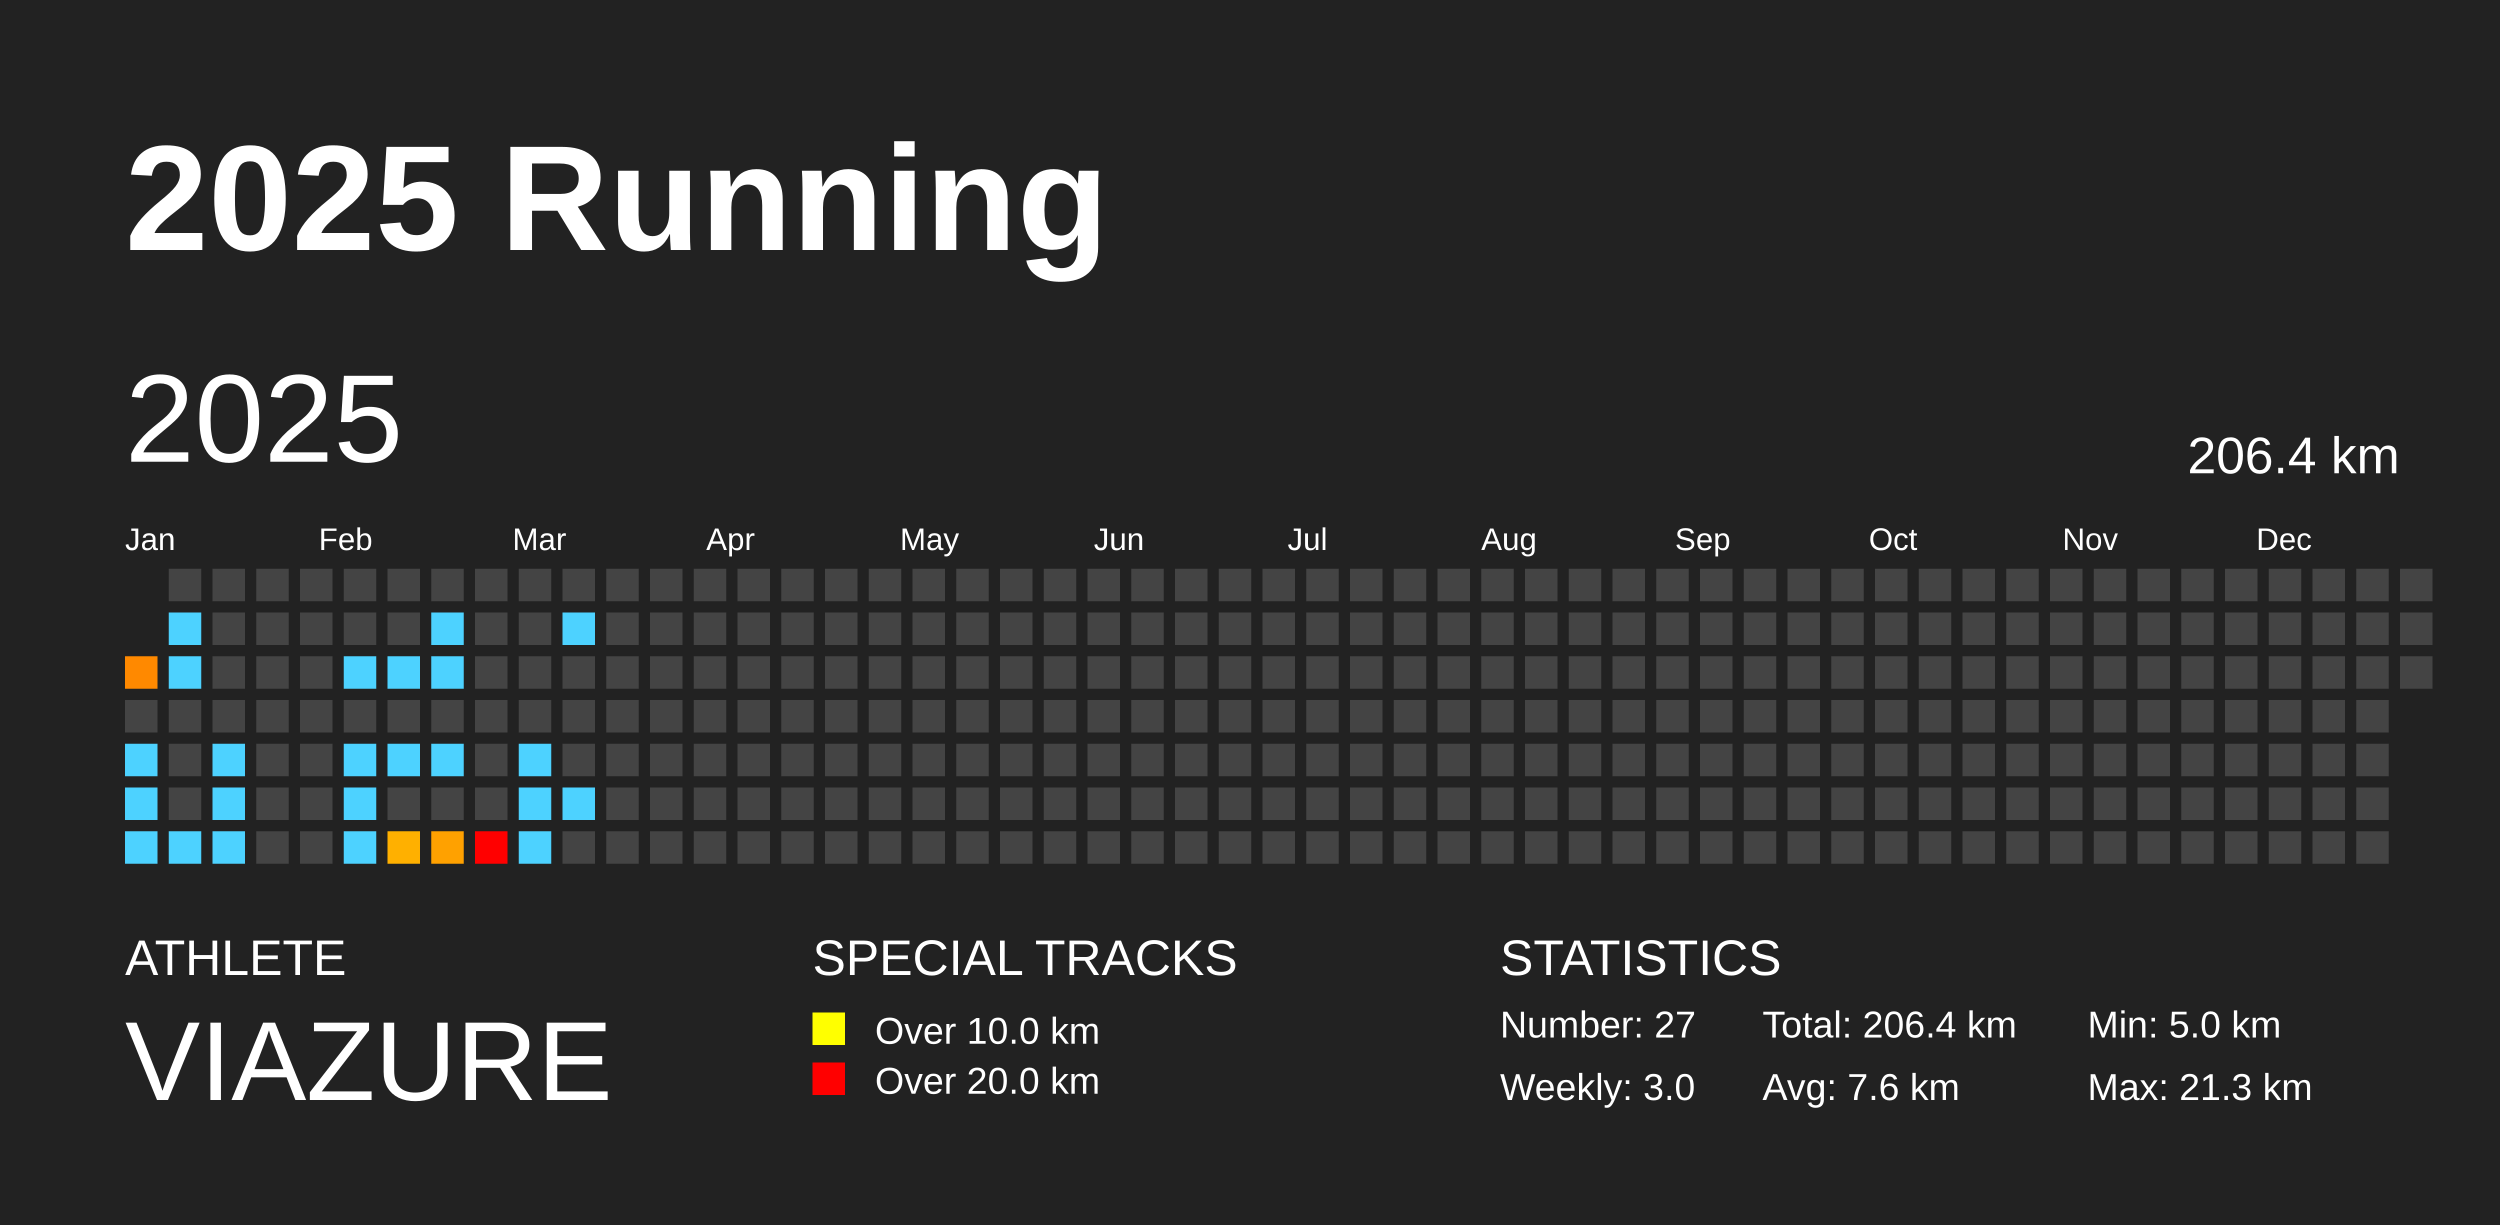
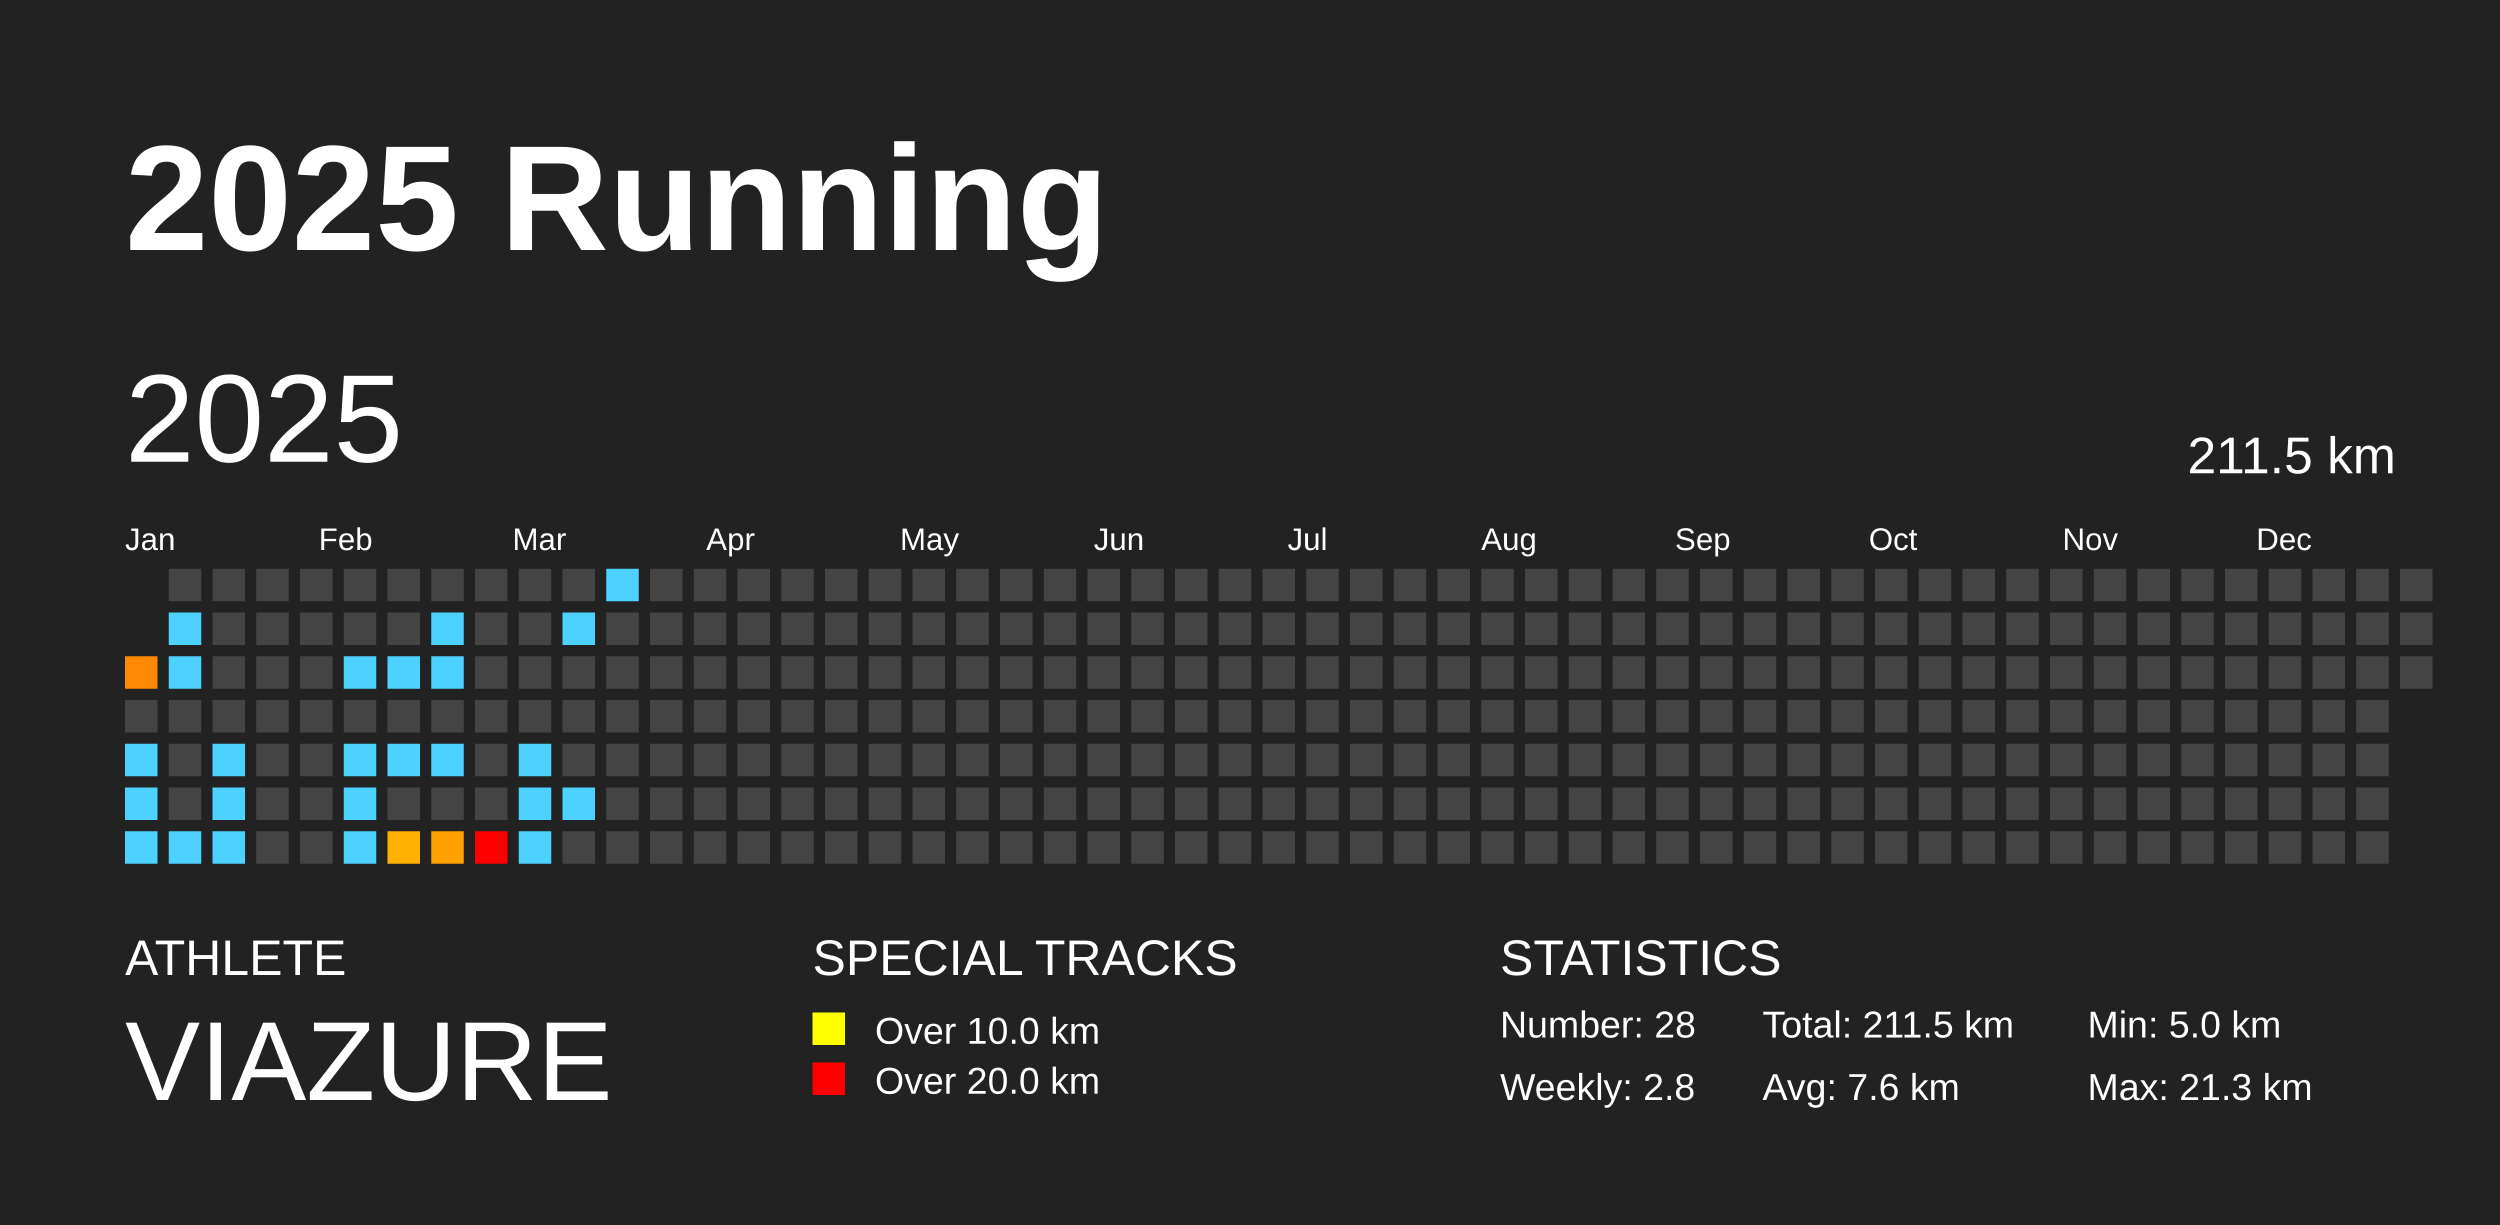
<svg xmlns="http://www.w3.org/2000/svg" baseProfile="full" height="98mm" version="1.1" viewBox="0,0,200,98" width="200mm">
  <defs />
  <rect fill="#222222" height="98" width="200" x="0" y="0" />
  <text fill="#FFFFFF" style="font-size:12px; font-family:Arial; font-weight:bold;" x="10" y="20">2025 Running</text>
  <text fill="#FFFFFF" style="font-size:4px; font-family:Arial" x="10" y="78">ATHLETE</text>
  <text fill="#FFFFFF" style="font-size:9px; font-family:Arial" x="10" y="88">VIAZURE</text>
  <text fill="#FFFFFF" style="font-size:4px; font-family:Arial" x="65" y="78">SPECIAL TRACKS</text>
  <rect fill="yellow" height="2.6" width="2.6" x="65" y="81" />
  <text fill="#FFFFFF" style="font-size:3px; font-family:Arial" x="70" y="83.5">Over 10.0 km</text>
  <rect fill="red" height="2.6" width="2.6" x="65" y="85" />
  <text fill="#FFFFFF" style="font-size:3px; font-family:Arial" x="70" y="87.5">Over 20.0 km</text>
  <text fill="#FFFFFF" style="font-size:4px; font-family:Arial" x="120" y="78">STATISTICS</text>
-   <text fill="#FFFFFF" style="font-size:3px; font-family:Arial" x="120" y="83">Number: 27</text>
-   <text fill="#FFFFFF" style="font-size:3px; font-family:Arial" x="120" y="88">Weekly: 3.0</text>
-   <text fill="#FFFFFF" style="font-size:3px; font-family:Arial" x="141" y="83">Total: 206.4 km</text>
+   <text fill="#FFFFFF" style="font-size:3px; font-family:Arial" x="120" y="83">Number: 28</text>
+   <text fill="#FFFFFF" style="font-size:3px; font-family:Arial" x="120" y="88">Weekly: 2.8</text>
+   <text fill="#FFFFFF" style="font-size:3px; font-family:Arial" x="141" y="83">Total: 211.5 km</text>
  <text fill="#FFFFFF" style="font-size:3px; font-family:Arial" x="141" y="88">Avg: 7.6 km</text>
  <text fill="#FFFFFF" style="font-size:3px; font-family:Arial" x="167" y="83">Min: 5.0 km</text>
  <text fill="#FFFFFF" style="font-size:3px; font-family:Arial" x="167" y="88">Max: 21.3 km</text>
  <text dominant-baseline="hanging" fill="#FFFFFF" style="font-size:10.0px; font-family:Arial;" x="10" y="30">2025</text>
-   <text dominant-baseline="hanging" fill="#FFFFFF" style="font-size:4.125px; font-family:Arial;" x="175" y="35">206.4 km</text>
+   <text dominant-baseline="hanging" fill="#FFFFFF" style="font-size:4.125px; font-family:Arial;" x="175" y="35">211.5 km</text>
  <text fill="#FFFFFF" style="font-size:2.5px; font-family:Arial" x="10.0" y="44">Jan</text>
  <text fill="#FFFFFF" style="font-size:2.5px; font-family:Arial" x="25.5" y="44">Feb</text>
  <text fill="#FFFFFF" style="font-size:2.5px; font-family:Arial" x="41.0" y="44">Mar</text>
  <text fill="#FFFFFF" style="font-size:2.5px; font-family:Arial" x="56.5" y="44">Apr</text>
  <text fill="#FFFFFF" style="font-size:2.5px; font-family:Arial" x="72.0" y="44">May</text>
  <text fill="#FFFFFF" style="font-size:2.5px; font-family:Arial" x="87.5" y="44">Jun</text>
  <text fill="#FFFFFF" style="font-size:2.5px; font-family:Arial" x="103.0" y="44">Jul</text>
  <text fill="#FFFFFF" style="font-size:2.5px; font-family:Arial" x="118.5" y="44">Aug</text>
  <text fill="#FFFFFF" style="font-size:2.5px; font-family:Arial" x="134.0" y="44">Sep</text>
  <text fill="#FFFFFF" style="font-size:2.5px; font-family:Arial" x="149.5" y="44">Oct</text>
  <text fill="#FFFFFF" style="font-size:2.5px; font-family:Arial" x="165.0" y="44">Nov</text>
  <text fill="#FFFFFF" style="font-size:2.5px; font-family:Arial" x="180.5" y="44">Dec</text>
  <rect fill="#ff8900" height="2.6" width="2.6" x="10.0" y="52.5" />
  <rect fill="#444444" height="2.6" width="2.6" x="10.0" y="56.0" />
  <rect fill="#4dd2ff" height="2.6" width="2.6" x="10.0" y="59.5" />
  <rect fill="#4dd2ff" height="2.6" width="2.6" x="10.0" y="63.0" />
  <rect fill="#4dd2ff" height="2.6" width="2.6" x="10.0" y="66.5" />
  <rect fill="#444444" height="2.6" width="2.6" x="13.5" y="45.5" />
  <rect fill="#4dd2ff" height="2.6" width="2.6" x="13.5" y="49.0" />
  <rect fill="#4dd2ff" height="2.6" width="2.6" x="13.5" y="52.5" />
  <rect fill="#444444" height="2.6" width="2.6" x="13.5" y="56.0" />
  <rect fill="#444444" height="2.6" width="2.6" x="13.5" y="59.5" />
  <rect fill="#444444" height="2.6" width="2.6" x="13.5" y="63.0" />
  <rect fill="#4dd2ff" height="2.6" width="2.6" x="13.5" y="66.5" />
  <rect fill="#444444" height="2.6" width="2.6" x="17.0" y="45.5" />
  <rect fill="#444444" height="2.6" width="2.6" x="17.0" y="49.0" />
  <rect fill="#444444" height="2.6" width="2.6" x="17.0" y="52.5" />
  <rect fill="#444444" height="2.6" width="2.6" x="17.0" y="56.0" />
  <rect fill="#4dd2ff" height="2.6" width="2.6" x="17.0" y="59.5" />
  <rect fill="#4dd2ff" height="2.6" width="2.6" x="17.0" y="63.0" />
  <rect fill="#4dd2ff" height="2.6" width="2.6" x="17.0" y="66.5" />
  <rect fill="#444444" height="2.6" width="2.6" x="20.5" y="45.5" />
  <rect fill="#444444" height="2.6" width="2.6" x="20.5" y="49.0" />
  <rect fill="#444444" height="2.6" width="2.6" x="20.5" y="52.5" />
  <rect fill="#444444" height="2.6" width="2.6" x="20.5" y="56.0" />
  <rect fill="#444444" height="2.6" width="2.6" x="20.5" y="59.5" />
  <rect fill="#444444" height="2.6" width="2.6" x="20.5" y="63.0" />
  <rect fill="#444444" height="2.6" width="2.6" x="20.5" y="66.5" />
  <rect fill="#444444" height="2.6" width="2.6" x="24.0" y="45.5" />
  <rect fill="#444444" height="2.6" width="2.6" x="24.0" y="49.0" />
  <rect fill="#444444" height="2.6" width="2.6" x="24.0" y="52.5" />
  <rect fill="#444444" height="2.6" width="2.6" x="24.0" y="56.0" />
  <rect fill="#444444" height="2.6" width="2.6" x="24.0" y="59.5" />
  <rect fill="#444444" height="2.6" width="2.6" x="24.0" y="63.0" />
  <rect fill="#444444" height="2.6" width="2.6" x="24.0" y="66.5" />
  <rect fill="#444444" height="2.6" width="2.6" x="27.5" y="45.5" />
  <rect fill="#444444" height="2.6" width="2.6" x="27.5" y="49.0" />
  <rect fill="#4dd2ff" height="2.6" width="2.6" x="27.5" y="52.5" />
  <rect fill="#444444" height="2.6" width="2.6" x="27.5" y="56.0" />
  <rect fill="#4dd2ff" height="2.6" width="2.6" x="27.5" y="59.5" />
  <rect fill="#4dd2ff" height="2.6" width="2.6" x="27.5" y="63.0" />
  <rect fill="#4dd2ff" height="2.6" width="2.6" x="27.5" y="66.5" />
  <rect fill="#444444" height="2.6" width="2.6" x="31.0" y="45.5" />
  <rect fill="#444444" height="2.6" width="2.6" x="31.0" y="49.0" />
  <rect fill="#4dd2ff" height="2.6" width="2.6" x="31.0" y="52.5" />
  <rect fill="#444444" height="2.6" width="2.6" x="31.0" y="56.0" />
  <rect fill="#4dd2ff" height="2.6" width="2.6" x="31.0" y="59.5" />
  <rect fill="#444444" height="2.6" width="2.6" x="31.0" y="63.0" />
  <rect fill="#ffb000" height="2.6" width="2.6" x="31.0" y="66.5" />
  <rect fill="#444444" height="2.6" width="2.6" x="34.5" y="45.5" />
  <rect fill="#4dd2ff" height="2.6" width="2.6" x="34.5" y="49.0" />
  <rect fill="#4dd2ff" height="2.6" width="2.6" x="34.5" y="52.5" />
  <rect fill="#444444" height="2.6" width="2.6" x="34.5" y="56.0" />
  <rect fill="#4dd2ff" height="2.6" width="2.6" x="34.5" y="59.5" />
  <rect fill="#444444" height="2.6" width="2.6" x="34.5" y="63.0" />
  <rect fill="#ffa100" height="2.6" width="2.6" x="34.5" y="66.5" />
  <rect fill="#444444" height="2.6" width="2.6" x="38.0" y="45.5" />
  <rect fill="#444444" height="2.6" width="2.6" x="38.0" y="49.0" />
  <rect fill="#444444" height="2.6" width="2.6" x="38.0" y="52.5" />
  <rect fill="#444444" height="2.6" width="2.6" x="38.0" y="56.0" />
  <rect fill="#444444" height="2.6" width="2.6" x="38.0" y="59.5" />
  <rect fill="#444444" height="2.6" width="2.6" x="38.0" y="63.0" />
  <rect fill="red" height="2.6" width="2.6" x="38.0" y="66.5" />
  <rect fill="#444444" height="2.6" width="2.6" x="41.5" y="45.5" />
  <rect fill="#444444" height="2.6" width="2.6" x="41.5" y="49.0" />
  <rect fill="#444444" height="2.6" width="2.6" x="41.5" y="52.5" />
  <rect fill="#444444" height="2.6" width="2.6" x="41.5" y="56.0" />
  <rect fill="#4dd2ff" height="2.6" width="2.6" x="41.5" y="59.5" />
  <rect fill="#4dd2ff" height="2.6" width="2.6" x="41.5" y="63.0" />
  <rect fill="#4dd2ff" height="2.6" width="2.6" x="41.5" y="66.5" />
  <rect fill="#444444" height="2.6" width="2.6" x="45.0" y="45.5" />
  <rect fill="#4dd2ff" height="2.6" width="2.6" x="45.0" y="49.0" />
  <rect fill="#444444" height="2.6" width="2.6" x="45.0" y="52.5" />
  <rect fill="#444444" height="2.6" width="2.6" x="45.0" y="56.0" />
  <rect fill="#444444" height="2.6" width="2.6" x="45.0" y="59.5" />
  <rect fill="#4dd2ff" height="2.6" width="2.6" x="45.0" y="63.0" />
  <rect fill="#444444" height="2.6" width="2.6" x="45.0" y="66.5" />
-   <rect fill="#444444" height="2.6" width="2.6" x="48.5" y="45.5" />
+   <rect fill="#4dd2ff" height="2.6" width="2.6" x="48.5" y="45.5" />
  <rect fill="#444444" height="2.6" width="2.6" x="48.5" y="49.0" />
  <rect fill="#444444" height="2.6" width="2.6" x="48.5" y="52.5" />
  <rect fill="#444444" height="2.6" width="2.6" x="48.5" y="56.0" />
  <rect fill="#444444" height="2.6" width="2.6" x="48.5" y="59.5" />
  <rect fill="#444444" height="2.6" width="2.6" x="48.5" y="63.0" />
  <rect fill="#444444" height="2.6" width="2.6" x="48.5" y="66.5" />
  <rect fill="#444444" height="2.6" width="2.6" x="52.0" y="45.5" />
  <rect fill="#444444" height="2.6" width="2.6" x="52.0" y="49.0" />
  <rect fill="#444444" height="2.6" width="2.6" x="52.0" y="52.5" />
  <rect fill="#444444" height="2.6" width="2.6" x="52.0" y="56.0" />
  <rect fill="#444444" height="2.6" width="2.6" x="52.0" y="59.5" />
  <rect fill="#444444" height="2.6" width="2.6" x="52.0" y="63.0" />
  <rect fill="#444444" height="2.6" width="2.6" x="52.0" y="66.5" />
  <rect fill="#444444" height="2.6" width="2.6" x="55.5" y="45.5" />
  <rect fill="#444444" height="2.6" width="2.6" x="55.5" y="49.0" />
  <rect fill="#444444" height="2.6" width="2.6" x="55.5" y="52.5" />
  <rect fill="#444444" height="2.6" width="2.6" x="55.5" y="56.0" />
  <rect fill="#444444" height="2.6" width="2.6" x="55.5" y="59.5" />
  <rect fill="#444444" height="2.6" width="2.6" x="55.5" y="63.0" />
  <rect fill="#444444" height="2.6" width="2.6" x="55.5" y="66.5" />
  <rect fill="#444444" height="2.6" width="2.6" x="59.0" y="45.5" />
  <rect fill="#444444" height="2.6" width="2.6" x="59.0" y="49.0" />
  <rect fill="#444444" height="2.6" width="2.6" x="59.0" y="52.5" />
  <rect fill="#444444" height="2.6" width="2.6" x="59.0" y="56.0" />
  <rect fill="#444444" height="2.6" width="2.6" x="59.0" y="59.5" />
  <rect fill="#444444" height="2.6" width="2.6" x="59.0" y="63.0" />
  <rect fill="#444444" height="2.6" width="2.6" x="59.0" y="66.5" />
  <rect fill="#444444" height="2.6" width="2.6" x="62.5" y="45.5" />
  <rect fill="#444444" height="2.6" width="2.6" x="62.5" y="49.0" />
  <rect fill="#444444" height="2.6" width="2.6" x="62.5" y="52.5" />
  <rect fill="#444444" height="2.6" width="2.6" x="62.5" y="56.0" />
  <rect fill="#444444" height="2.6" width="2.6" x="62.5" y="59.5" />
  <rect fill="#444444" height="2.6" width="2.6" x="62.5" y="63.0" />
  <rect fill="#444444" height="2.6" width="2.6" x="62.5" y="66.5" />
  <rect fill="#444444" height="2.6" width="2.6" x="66.0" y="45.5" />
  <rect fill="#444444" height="2.6" width="2.6" x="66.0" y="49.0" />
  <rect fill="#444444" height="2.6" width="2.6" x="66.0" y="52.5" />
  <rect fill="#444444" height="2.6" width="2.6" x="66.0" y="56.0" />
  <rect fill="#444444" height="2.6" width="2.6" x="66.0" y="59.5" />
  <rect fill="#444444" height="2.6" width="2.6" x="66.0" y="63.0" />
  <rect fill="#444444" height="2.6" width="2.6" x="66.0" y="66.5" />
  <rect fill="#444444" height="2.6" width="2.6" x="69.5" y="45.5" />
  <rect fill="#444444" height="2.6" width="2.6" x="69.5" y="49.0" />
  <rect fill="#444444" height="2.6" width="2.6" x="69.5" y="52.5" />
  <rect fill="#444444" height="2.6" width="2.6" x="69.5" y="56.0" />
  <rect fill="#444444" height="2.6" width="2.6" x="69.5" y="59.5" />
  <rect fill="#444444" height="2.6" width="2.6" x="69.5" y="63.0" />
  <rect fill="#444444" height="2.6" width="2.6" x="69.5" y="66.5" />
  <rect fill="#444444" height="2.6" width="2.6" x="73.0" y="45.5" />
  <rect fill="#444444" height="2.6" width="2.6" x="73.0" y="49.0" />
  <rect fill="#444444" height="2.6" width="2.6" x="73.0" y="52.5" />
  <rect fill="#444444" height="2.6" width="2.6" x="73.0" y="56.0" />
  <rect fill="#444444" height="2.6" width="2.6" x="73.0" y="59.5" />
  <rect fill="#444444" height="2.6" width="2.6" x="73.0" y="63.0" />
  <rect fill="#444444" height="2.6" width="2.6" x="73.0" y="66.5" />
  <rect fill="#444444" height="2.6" width="2.6" x="76.5" y="45.5" />
  <rect fill="#444444" height="2.6" width="2.6" x="76.5" y="49.0" />
  <rect fill="#444444" height="2.6" width="2.6" x="76.5" y="52.5" />
  <rect fill="#444444" height="2.6" width="2.6" x="76.5" y="56.0" />
  <rect fill="#444444" height="2.6" width="2.6" x="76.5" y="59.5" />
  <rect fill="#444444" height="2.6" width="2.6" x="76.5" y="63.0" />
  <rect fill="#444444" height="2.6" width="2.6" x="76.5" y="66.5" />
  <rect fill="#444444" height="2.6" width="2.6" x="80.0" y="45.5" />
  <rect fill="#444444" height="2.6" width="2.6" x="80.0" y="49.0" />
  <rect fill="#444444" height="2.6" width="2.6" x="80.0" y="52.5" />
  <rect fill="#444444" height="2.6" width="2.6" x="80.0" y="56.0" />
  <rect fill="#444444" height="2.6" width="2.6" x="80.0" y="59.5" />
  <rect fill="#444444" height="2.6" width="2.6" x="80.0" y="63.0" />
  <rect fill="#444444" height="2.6" width="2.6" x="80.0" y="66.5" />
  <rect fill="#444444" height="2.6" width="2.6" x="83.5" y="45.5" />
  <rect fill="#444444" height="2.6" width="2.6" x="83.5" y="49.0" />
  <rect fill="#444444" height="2.6" width="2.6" x="83.5" y="52.5" />
  <rect fill="#444444" height="2.6" width="2.6" x="83.5" y="56.0" />
  <rect fill="#444444" height="2.6" width="2.6" x="83.5" y="59.5" />
  <rect fill="#444444" height="2.6" width="2.6" x="83.5" y="63.0" />
  <rect fill="#444444" height="2.6" width="2.6" x="83.5" y="66.5" />
  <rect fill="#444444" height="2.6" width="2.6" x="87.0" y="45.5" />
  <rect fill="#444444" height="2.6" width="2.6" x="87.0" y="49.0" />
  <rect fill="#444444" height="2.6" width="2.6" x="87.0" y="52.5" />
  <rect fill="#444444" height="2.6" width="2.6" x="87.0" y="56.0" />
  <rect fill="#444444" height="2.6" width="2.6" x="87.0" y="59.5" />
  <rect fill="#444444" height="2.6" width="2.6" x="87.0" y="63.0" />
  <rect fill="#444444" height="2.6" width="2.6" x="87.0" y="66.5" />
  <rect fill="#444444" height="2.6" width="2.6" x="90.5" y="45.5" />
  <rect fill="#444444" height="2.6" width="2.6" x="90.5" y="49.0" />
  <rect fill="#444444" height="2.6" width="2.6" x="90.5" y="52.5" />
  <rect fill="#444444" height="2.6" width="2.6" x="90.5" y="56.0" />
  <rect fill="#444444" height="2.6" width="2.6" x="90.5" y="59.5" />
  <rect fill="#444444" height="2.6" width="2.6" x="90.5" y="63.0" />
  <rect fill="#444444" height="2.6" width="2.6" x="90.5" y="66.5" />
  <rect fill="#444444" height="2.6" width="2.6" x="94.0" y="45.5" />
  <rect fill="#444444" height="2.6" width="2.6" x="94.0" y="49.0" />
  <rect fill="#444444" height="2.6" width="2.6" x="94.0" y="52.5" />
  <rect fill="#444444" height="2.6" width="2.6" x="94.0" y="56.0" />
  <rect fill="#444444" height="2.6" width="2.6" x="94.0" y="59.5" />
  <rect fill="#444444" height="2.6" width="2.6" x="94.0" y="63.0" />
  <rect fill="#444444" height="2.6" width="2.6" x="94.0" y="66.5" />
  <rect fill="#444444" height="2.6" width="2.6" x="97.5" y="45.5" />
  <rect fill="#444444" height="2.6" width="2.6" x="97.5" y="49.0" />
  <rect fill="#444444" height="2.6" width="2.6" x="97.5" y="52.5" />
  <rect fill="#444444" height="2.6" width="2.6" x="97.5" y="56.0" />
  <rect fill="#444444" height="2.6" width="2.6" x="97.5" y="59.5" />
  <rect fill="#444444" height="2.6" width="2.6" x="97.5" y="63.0" />
  <rect fill="#444444" height="2.6" width="2.6" x="97.5" y="66.5" />
  <rect fill="#444444" height="2.6" width="2.6" x="101.0" y="45.5" />
  <rect fill="#444444" height="2.6" width="2.6" x="101.0" y="49.0" />
  <rect fill="#444444" height="2.6" width="2.6" x="101.0" y="52.5" />
  <rect fill="#444444" height="2.6" width="2.6" x="101.0" y="56.0" />
  <rect fill="#444444" height="2.6" width="2.6" x="101.0" y="59.5" />
  <rect fill="#444444" height="2.6" width="2.6" x="101.0" y="63.0" />
  <rect fill="#444444" height="2.6" width="2.6" x="101.0" y="66.5" />
  <rect fill="#444444" height="2.6" width="2.6" x="104.5" y="45.5" />
  <rect fill="#444444" height="2.6" width="2.6" x="104.5" y="49.0" />
  <rect fill="#444444" height="2.6" width="2.6" x="104.5" y="52.5" />
  <rect fill="#444444" height="2.6" width="2.6" x="104.5" y="56.0" />
  <rect fill="#444444" height="2.6" width="2.6" x="104.5" y="59.5" />
  <rect fill="#444444" height="2.6" width="2.6" x="104.5" y="63.0" />
  <rect fill="#444444" height="2.6" width="2.6" x="104.5" y="66.5" />
  <rect fill="#444444" height="2.6" width="2.6" x="108.0" y="45.5" />
  <rect fill="#444444" height="2.6" width="2.6" x="108.0" y="49.0" />
  <rect fill="#444444" height="2.6" width="2.6" x="108.0" y="52.5" />
  <rect fill="#444444" height="2.6" width="2.6" x="108.0" y="56.0" />
  <rect fill="#444444" height="2.6" width="2.6" x="108.0" y="59.5" />
  <rect fill="#444444" height="2.6" width="2.6" x="108.0" y="63.0" />
  <rect fill="#444444" height="2.6" width="2.6" x="108.0" y="66.5" />
  <rect fill="#444444" height="2.6" width="2.6" x="111.5" y="45.5" />
  <rect fill="#444444" height="2.6" width="2.6" x="111.5" y="49.0" />
  <rect fill="#444444" height="2.6" width="2.6" x="111.5" y="52.5" />
  <rect fill="#444444" height="2.6" width="2.6" x="111.5" y="56.0" />
  <rect fill="#444444" height="2.6" width="2.6" x="111.5" y="59.5" />
  <rect fill="#444444" height="2.6" width="2.6" x="111.5" y="63.0" />
  <rect fill="#444444" height="2.6" width="2.6" x="111.5" y="66.5" />
  <rect fill="#444444" height="2.6" width="2.6" x="115.0" y="45.5" />
  <rect fill="#444444" height="2.6" width="2.6" x="115.0" y="49.0" />
  <rect fill="#444444" height="2.6" width="2.6" x="115.0" y="52.5" />
  <rect fill="#444444" height="2.6" width="2.6" x="115.0" y="56.0" />
  <rect fill="#444444" height="2.6" width="2.6" x="115.0" y="59.5" />
  <rect fill="#444444" height="2.6" width="2.6" x="115.0" y="63.0" />
  <rect fill="#444444" height="2.6" width="2.6" x="115.0" y="66.5" />
  <rect fill="#444444" height="2.6" width="2.6" x="118.5" y="45.5" />
  <rect fill="#444444" height="2.6" width="2.6" x="118.5" y="49.0" />
  <rect fill="#444444" height="2.6" width="2.6" x="118.5" y="52.5" />
  <rect fill="#444444" height="2.6" width="2.6" x="118.5" y="56.0" />
  <rect fill="#444444" height="2.6" width="2.6" x="118.5" y="59.5" />
  <rect fill="#444444" height="2.6" width="2.6" x="118.5" y="63.0" />
  <rect fill="#444444" height="2.6" width="2.6" x="118.5" y="66.5" />
  <rect fill="#444444" height="2.6" width="2.6" x="122.0" y="45.5" />
  <rect fill="#444444" height="2.6" width="2.6" x="122.0" y="49.0" />
  <rect fill="#444444" height="2.6" width="2.6" x="122.0" y="52.5" />
  <rect fill="#444444" height="2.6" width="2.6" x="122.0" y="56.0" />
  <rect fill="#444444" height="2.6" width="2.6" x="122.0" y="59.5" />
  <rect fill="#444444" height="2.6" width="2.6" x="122.0" y="63.0" />
  <rect fill="#444444" height="2.6" width="2.6" x="122.0" y="66.5" />
  <rect fill="#444444" height="2.6" width="2.6" x="125.5" y="45.5" />
  <rect fill="#444444" height="2.6" width="2.6" x="125.5" y="49.0" />
  <rect fill="#444444" height="2.6" width="2.6" x="125.5" y="52.5" />
  <rect fill="#444444" height="2.6" width="2.6" x="125.5" y="56.0" />
  <rect fill="#444444" height="2.6" width="2.6" x="125.5" y="59.5" />
  <rect fill="#444444" height="2.6" width="2.6" x="125.5" y="63.0" />
  <rect fill="#444444" height="2.6" width="2.6" x="125.5" y="66.5" />
  <rect fill="#444444" height="2.6" width="2.6" x="129.0" y="45.5" />
  <rect fill="#444444" height="2.6" width="2.6" x="129.0" y="49.0" />
  <rect fill="#444444" height="2.6" width="2.6" x="129.0" y="52.5" />
  <rect fill="#444444" height="2.6" width="2.6" x="129.0" y="56.0" />
  <rect fill="#444444" height="2.6" width="2.6" x="129.0" y="59.5" />
  <rect fill="#444444" height="2.6" width="2.6" x="129.0" y="63.0" />
  <rect fill="#444444" height="2.6" width="2.6" x="129.0" y="66.5" />
  <rect fill="#444444" height="2.6" width="2.6" x="132.5" y="45.5" />
  <rect fill="#444444" height="2.6" width="2.6" x="132.5" y="49.0" />
  <rect fill="#444444" height="2.6" width="2.6" x="132.5" y="52.5" />
  <rect fill="#444444" height="2.6" width="2.6" x="132.5" y="56.0" />
  <rect fill="#444444" height="2.6" width="2.6" x="132.5" y="59.5" />
  <rect fill="#444444" height="2.6" width="2.6" x="132.5" y="63.0" />
  <rect fill="#444444" height="2.6" width="2.6" x="132.5" y="66.5" />
  <rect fill="#444444" height="2.6" width="2.6" x="136.0" y="45.5" />
  <rect fill="#444444" height="2.6" width="2.6" x="136.0" y="49.0" />
  <rect fill="#444444" height="2.6" width="2.6" x="136.0" y="52.5" />
  <rect fill="#444444" height="2.6" width="2.6" x="136.0" y="56.0" />
  <rect fill="#444444" height="2.6" width="2.6" x="136.0" y="59.5" />
  <rect fill="#444444" height="2.6" width="2.6" x="136.0" y="63.0" />
  <rect fill="#444444" height="2.6" width="2.6" x="136.0" y="66.5" />
  <rect fill="#444444" height="2.6" width="2.6" x="139.5" y="45.5" />
  <rect fill="#444444" height="2.6" width="2.6" x="139.5" y="49.0" />
  <rect fill="#444444" height="2.6" width="2.6" x="139.5" y="52.5" />
  <rect fill="#444444" height="2.6" width="2.6" x="139.5" y="56.0" />
  <rect fill="#444444" height="2.6" width="2.6" x="139.5" y="59.5" />
  <rect fill="#444444" height="2.6" width="2.6" x="139.5" y="63.0" />
  <rect fill="#444444" height="2.6" width="2.6" x="139.5" y="66.5" />
  <rect fill="#444444" height="2.6" width="2.6" x="143.0" y="45.5" />
  <rect fill="#444444" height="2.6" width="2.6" x="143.0" y="49.0" />
  <rect fill="#444444" height="2.6" width="2.6" x="143.0" y="52.5" />
  <rect fill="#444444" height="2.6" width="2.6" x="143.0" y="56.0" />
  <rect fill="#444444" height="2.6" width="2.6" x="143.0" y="59.5" />
  <rect fill="#444444" height="2.6" width="2.6" x="143.0" y="63.0" />
  <rect fill="#444444" height="2.6" width="2.6" x="143.0" y="66.5" />
  <rect fill="#444444" height="2.6" width="2.6" x="146.5" y="45.5" />
  <rect fill="#444444" height="2.6" width="2.6" x="146.5" y="49.0" />
  <rect fill="#444444" height="2.6" width="2.6" x="146.5" y="52.5" />
  <rect fill="#444444" height="2.6" width="2.6" x="146.5" y="56.0" />
  <rect fill="#444444" height="2.6" width="2.6" x="146.5" y="59.5" />
  <rect fill="#444444" height="2.6" width="2.6" x="146.5" y="63.0" />
  <rect fill="#444444" height="2.6" width="2.6" x="146.5" y="66.5" />
  <rect fill="#444444" height="2.6" width="2.6" x="150.0" y="45.5" />
  <rect fill="#444444" height="2.6" width="2.6" x="150.0" y="49.0" />
  <rect fill="#444444" height="2.6" width="2.6" x="150.0" y="52.5" />
  <rect fill="#444444" height="2.6" width="2.6" x="150.0" y="56.0" />
  <rect fill="#444444" height="2.6" width="2.6" x="150.0" y="59.5" />
  <rect fill="#444444" height="2.6" width="2.6" x="150.0" y="63.0" />
  <rect fill="#444444" height="2.6" width="2.6" x="150.0" y="66.5" />
  <rect fill="#444444" height="2.6" width="2.6" x="153.5" y="45.5" />
  <rect fill="#444444" height="2.6" width="2.6" x="153.5" y="49.0" />
  <rect fill="#444444" height="2.6" width="2.6" x="153.5" y="52.5" />
  <rect fill="#444444" height="2.6" width="2.6" x="153.5" y="56.0" />
  <rect fill="#444444" height="2.6" width="2.6" x="153.5" y="59.5" />
  <rect fill="#444444" height="2.6" width="2.6" x="153.5" y="63.0" />
  <rect fill="#444444" height="2.6" width="2.6" x="153.5" y="66.5" />
  <rect fill="#444444" height="2.6" width="2.6" x="157.0" y="45.5" />
  <rect fill="#444444" height="2.6" width="2.6" x="157.0" y="49.0" />
  <rect fill="#444444" height="2.6" width="2.6" x="157.0" y="52.5" />
  <rect fill="#444444" height="2.6" width="2.6" x="157.0" y="56.0" />
  <rect fill="#444444" height="2.6" width="2.6" x="157.0" y="59.5" />
  <rect fill="#444444" height="2.6" width="2.6" x="157.0" y="63.0" />
  <rect fill="#444444" height="2.6" width="2.6" x="157.0" y="66.5" />
  <rect fill="#444444" height="2.6" width="2.6" x="160.5" y="45.5" />
  <rect fill="#444444" height="2.6" width="2.6" x="160.5" y="49.0" />
  <rect fill="#444444" height="2.6" width="2.6" x="160.5" y="52.5" />
  <rect fill="#444444" height="2.6" width="2.6" x="160.5" y="56.0" />
  <rect fill="#444444" height="2.6" width="2.6" x="160.5" y="59.5" />
  <rect fill="#444444" height="2.6" width="2.6" x="160.5" y="63.0" />
  <rect fill="#444444" height="2.6" width="2.6" x="160.5" y="66.5" />
  <rect fill="#444444" height="2.6" width="2.6" x="164.0" y="45.5" />
  <rect fill="#444444" height="2.6" width="2.6" x="164.0" y="49.0" />
  <rect fill="#444444" height="2.6" width="2.6" x="164.0" y="52.5" />
  <rect fill="#444444" height="2.6" width="2.6" x="164.0" y="56.0" />
  <rect fill="#444444" height="2.6" width="2.6" x="164.0" y="59.5" />
  <rect fill="#444444" height="2.6" width="2.6" x="164.0" y="63.0" />
  <rect fill="#444444" height="2.6" width="2.6" x="164.0" y="66.5" />
  <rect fill="#444444" height="2.6" width="2.6" x="167.5" y="45.5" />
  <rect fill="#444444" height="2.6" width="2.6" x="167.5" y="49.0" />
  <rect fill="#444444" height="2.6" width="2.6" x="167.5" y="52.5" />
  <rect fill="#444444" height="2.6" width="2.6" x="167.5" y="56.0" />
  <rect fill="#444444" height="2.6" width="2.6" x="167.5" y="59.5" />
  <rect fill="#444444" height="2.6" width="2.6" x="167.5" y="63.0" />
  <rect fill="#444444" height="2.6" width="2.6" x="167.5" y="66.5" />
  <rect fill="#444444" height="2.6" width="2.6" x="171.0" y="45.5" />
  <rect fill="#444444" height="2.6" width="2.6" x="171.0" y="49.0" />
  <rect fill="#444444" height="2.6" width="2.6" x="171.0" y="52.5" />
  <rect fill="#444444" height="2.6" width="2.6" x="171.0" y="56.0" />
  <rect fill="#444444" height="2.6" width="2.6" x="171.0" y="59.5" />
  <rect fill="#444444" height="2.6" width="2.6" x="171.0" y="63.0" />
  <rect fill="#444444" height="2.6" width="2.6" x="171.0" y="66.5" />
  <rect fill="#444444" height="2.6" width="2.6" x="174.5" y="45.5" />
  <rect fill="#444444" height="2.6" width="2.6" x="174.5" y="49.0" />
  <rect fill="#444444" height="2.6" width="2.6" x="174.5" y="52.5" />
  <rect fill="#444444" height="2.6" width="2.6" x="174.5" y="56.0" />
  <rect fill="#444444" height="2.6" width="2.6" x="174.5" y="59.5" />
  <rect fill="#444444" height="2.6" width="2.6" x="174.5" y="63.0" />
  <rect fill="#444444" height="2.6" width="2.6" x="174.5" y="66.5" />
  <rect fill="#444444" height="2.6" width="2.6" x="178.0" y="45.5" />
  <rect fill="#444444" height="2.6" width="2.6" x="178.0" y="49.0" />
  <rect fill="#444444" height="2.6" width="2.6" x="178.0" y="52.5" />
  <rect fill="#444444" height="2.6" width="2.6" x="178.0" y="56.0" />
  <rect fill="#444444" height="2.6" width="2.6" x="178.0" y="59.5" />
  <rect fill="#444444" height="2.6" width="2.6" x="178.0" y="63.0" />
  <rect fill="#444444" height="2.6" width="2.6" x="178.0" y="66.5" />
  <rect fill="#444444" height="2.6" width="2.6" x="181.5" y="45.5" />
  <rect fill="#444444" height="2.6" width="2.6" x="181.5" y="49.0" />
  <rect fill="#444444" height="2.6" width="2.6" x="181.5" y="52.5" />
  <rect fill="#444444" height="2.6" width="2.6" x="181.5" y="56.0" />
  <rect fill="#444444" height="2.6" width="2.6" x="181.5" y="59.5" />
  <rect fill="#444444" height="2.6" width="2.6" x="181.5" y="63.0" />
  <rect fill="#444444" height="2.6" width="2.6" x="181.5" y="66.5" />
  <rect fill="#444444" height="2.6" width="2.6" x="185.0" y="45.5" />
  <rect fill="#444444" height="2.6" width="2.6" x="185.0" y="49.0" />
  <rect fill="#444444" height="2.6" width="2.6" x="185.0" y="52.5" />
  <rect fill="#444444" height="2.6" width="2.6" x="185.0" y="56.0" />
  <rect fill="#444444" height="2.6" width="2.6" x="185.0" y="59.5" />
  <rect fill="#444444" height="2.6" width="2.6" x="185.0" y="63.0" />
  <rect fill="#444444" height="2.6" width="2.6" x="185.0" y="66.5" />
  <rect fill="#444444" height="2.6" width="2.6" x="188.5" y="45.5" />
  <rect fill="#444444" height="2.6" width="2.6" x="188.5" y="49.0" />
  <rect fill="#444444" height="2.6" width="2.6" x="188.5" y="52.5" />
  <rect fill="#444444" height="2.6" width="2.6" x="188.5" y="56.0" />
  <rect fill="#444444" height="2.6" width="2.6" x="188.5" y="59.5" />
  <rect fill="#444444" height="2.6" width="2.6" x="188.5" y="63.0" />
  <rect fill="#444444" height="2.6" width="2.6" x="188.5" y="66.5" />
  <rect fill="#444444" height="2.6" width="2.6" x="192.0" y="45.5" />
  <rect fill="#444444" height="2.6" width="2.6" x="192.0" y="49.0" />
  <rect fill="#444444" height="2.6" width="2.6" x="192.0" y="52.5" />
</svg>
